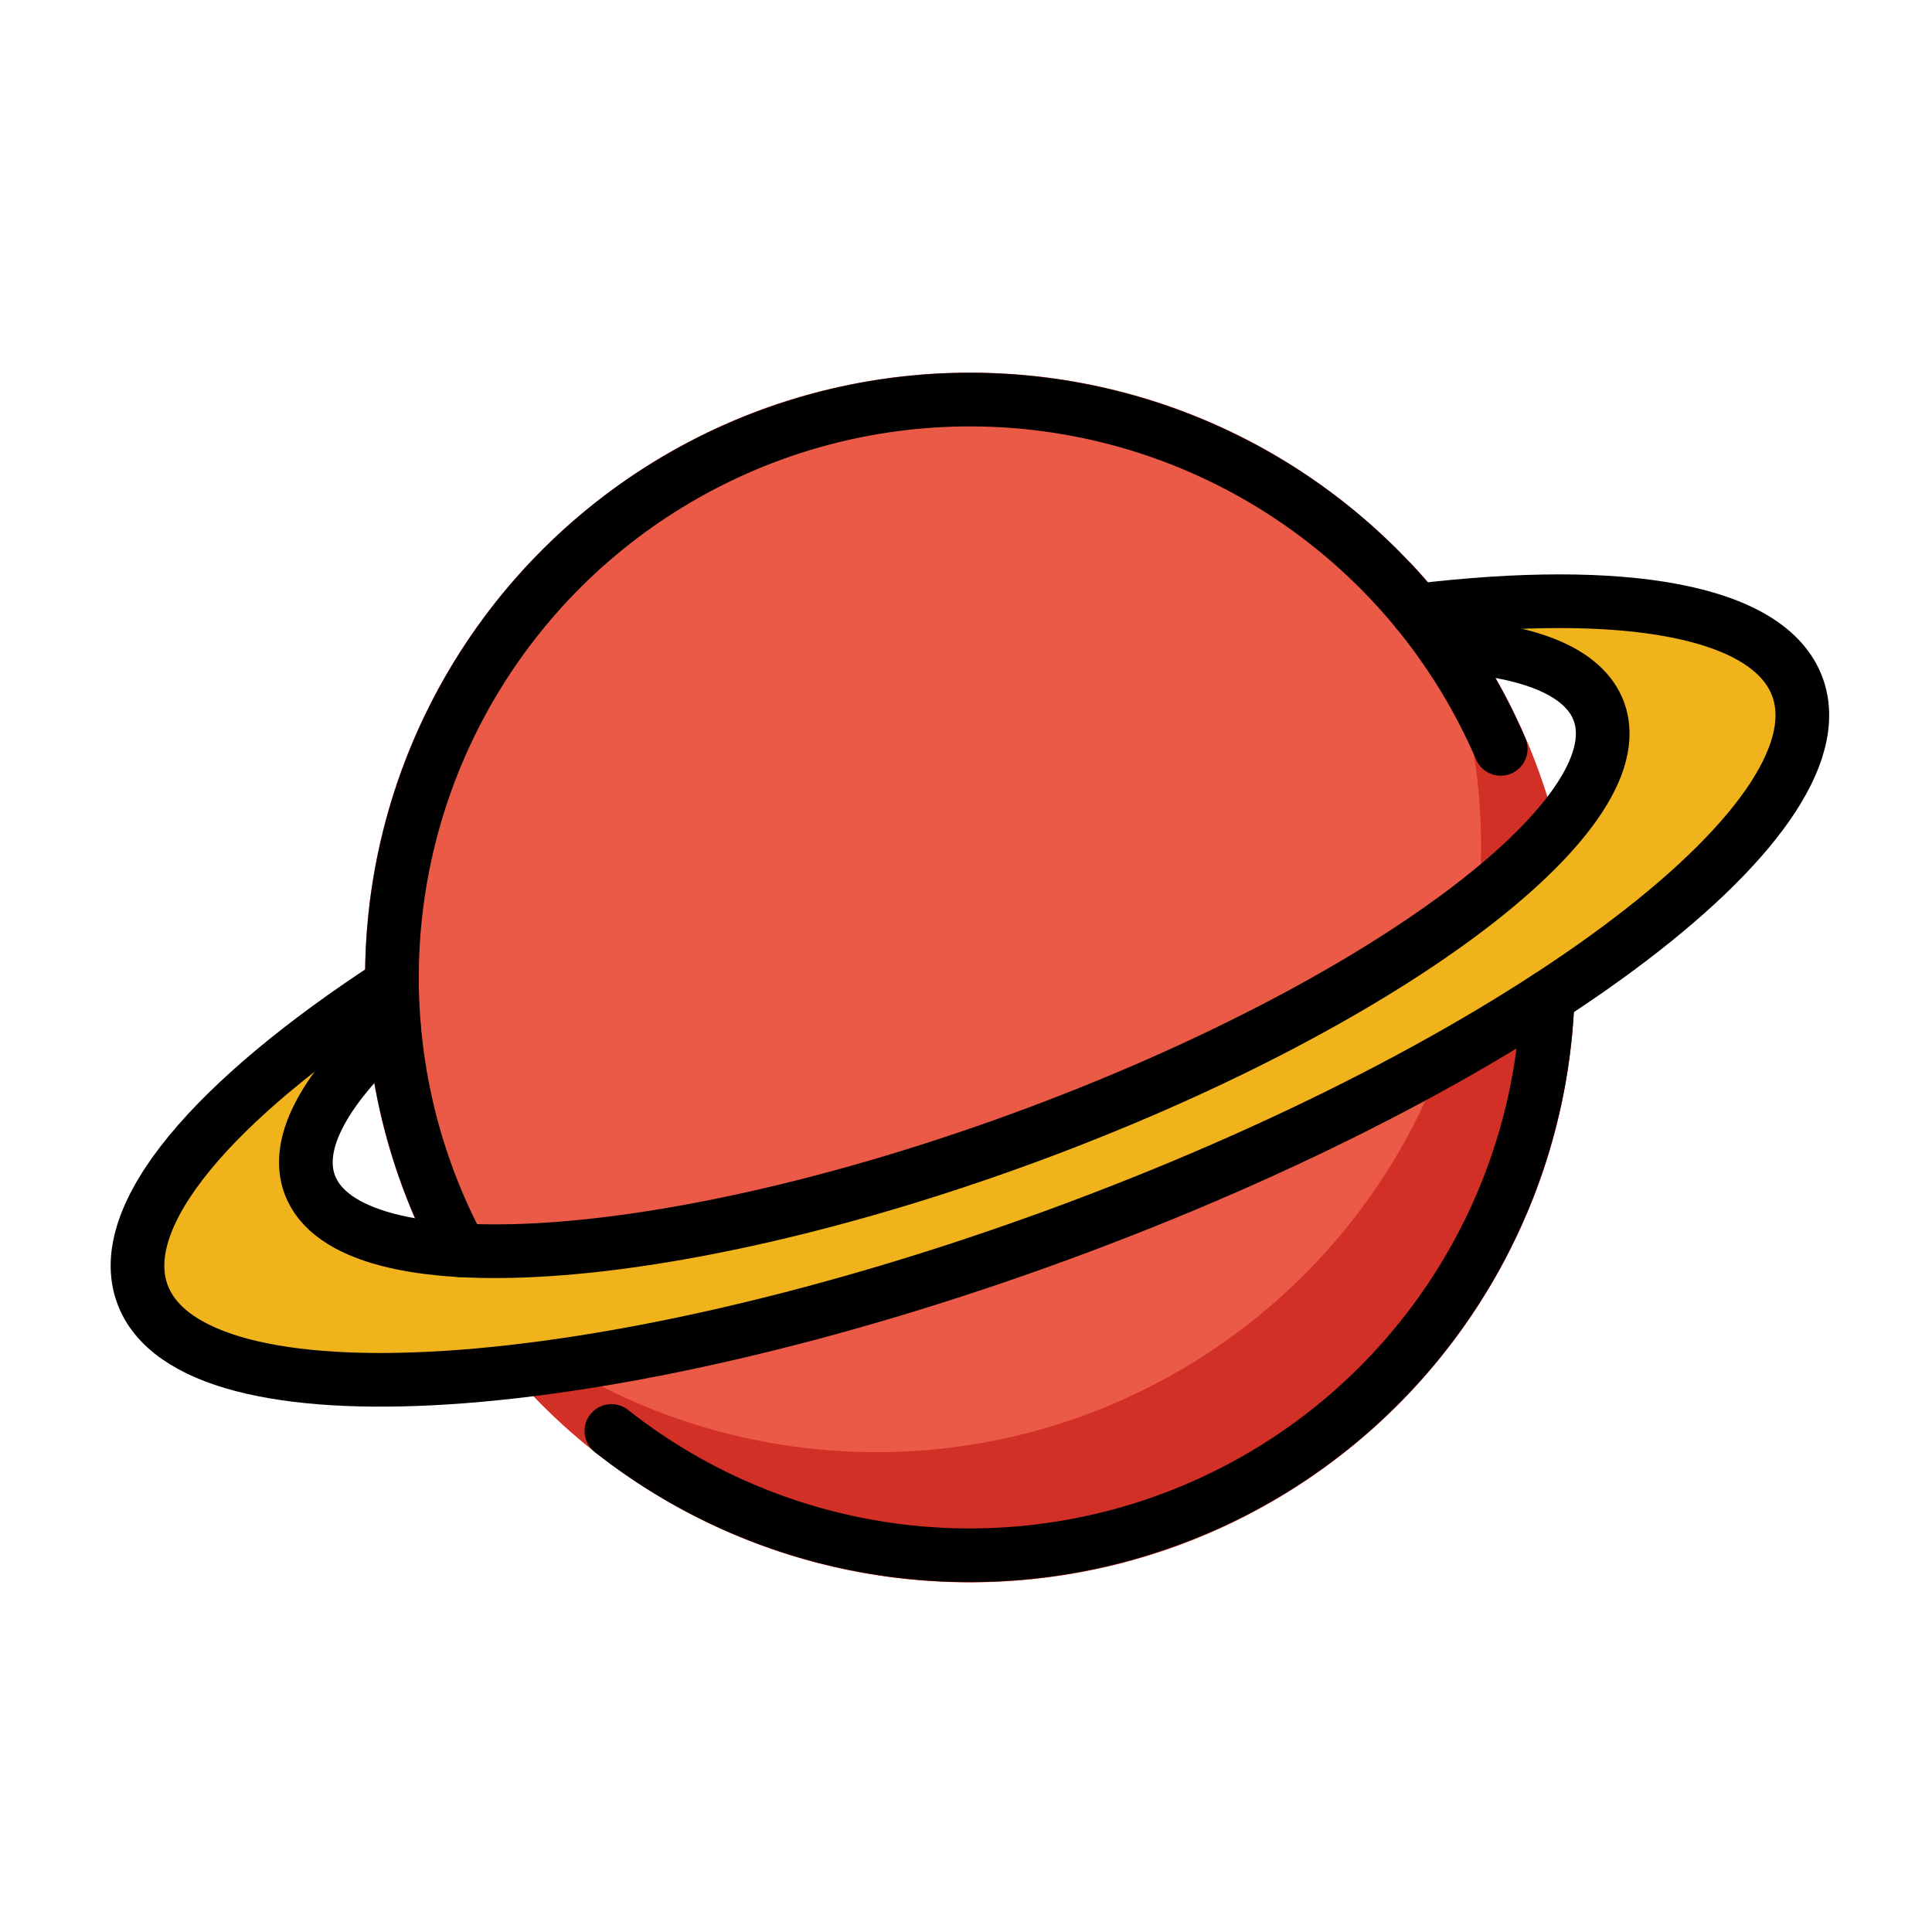
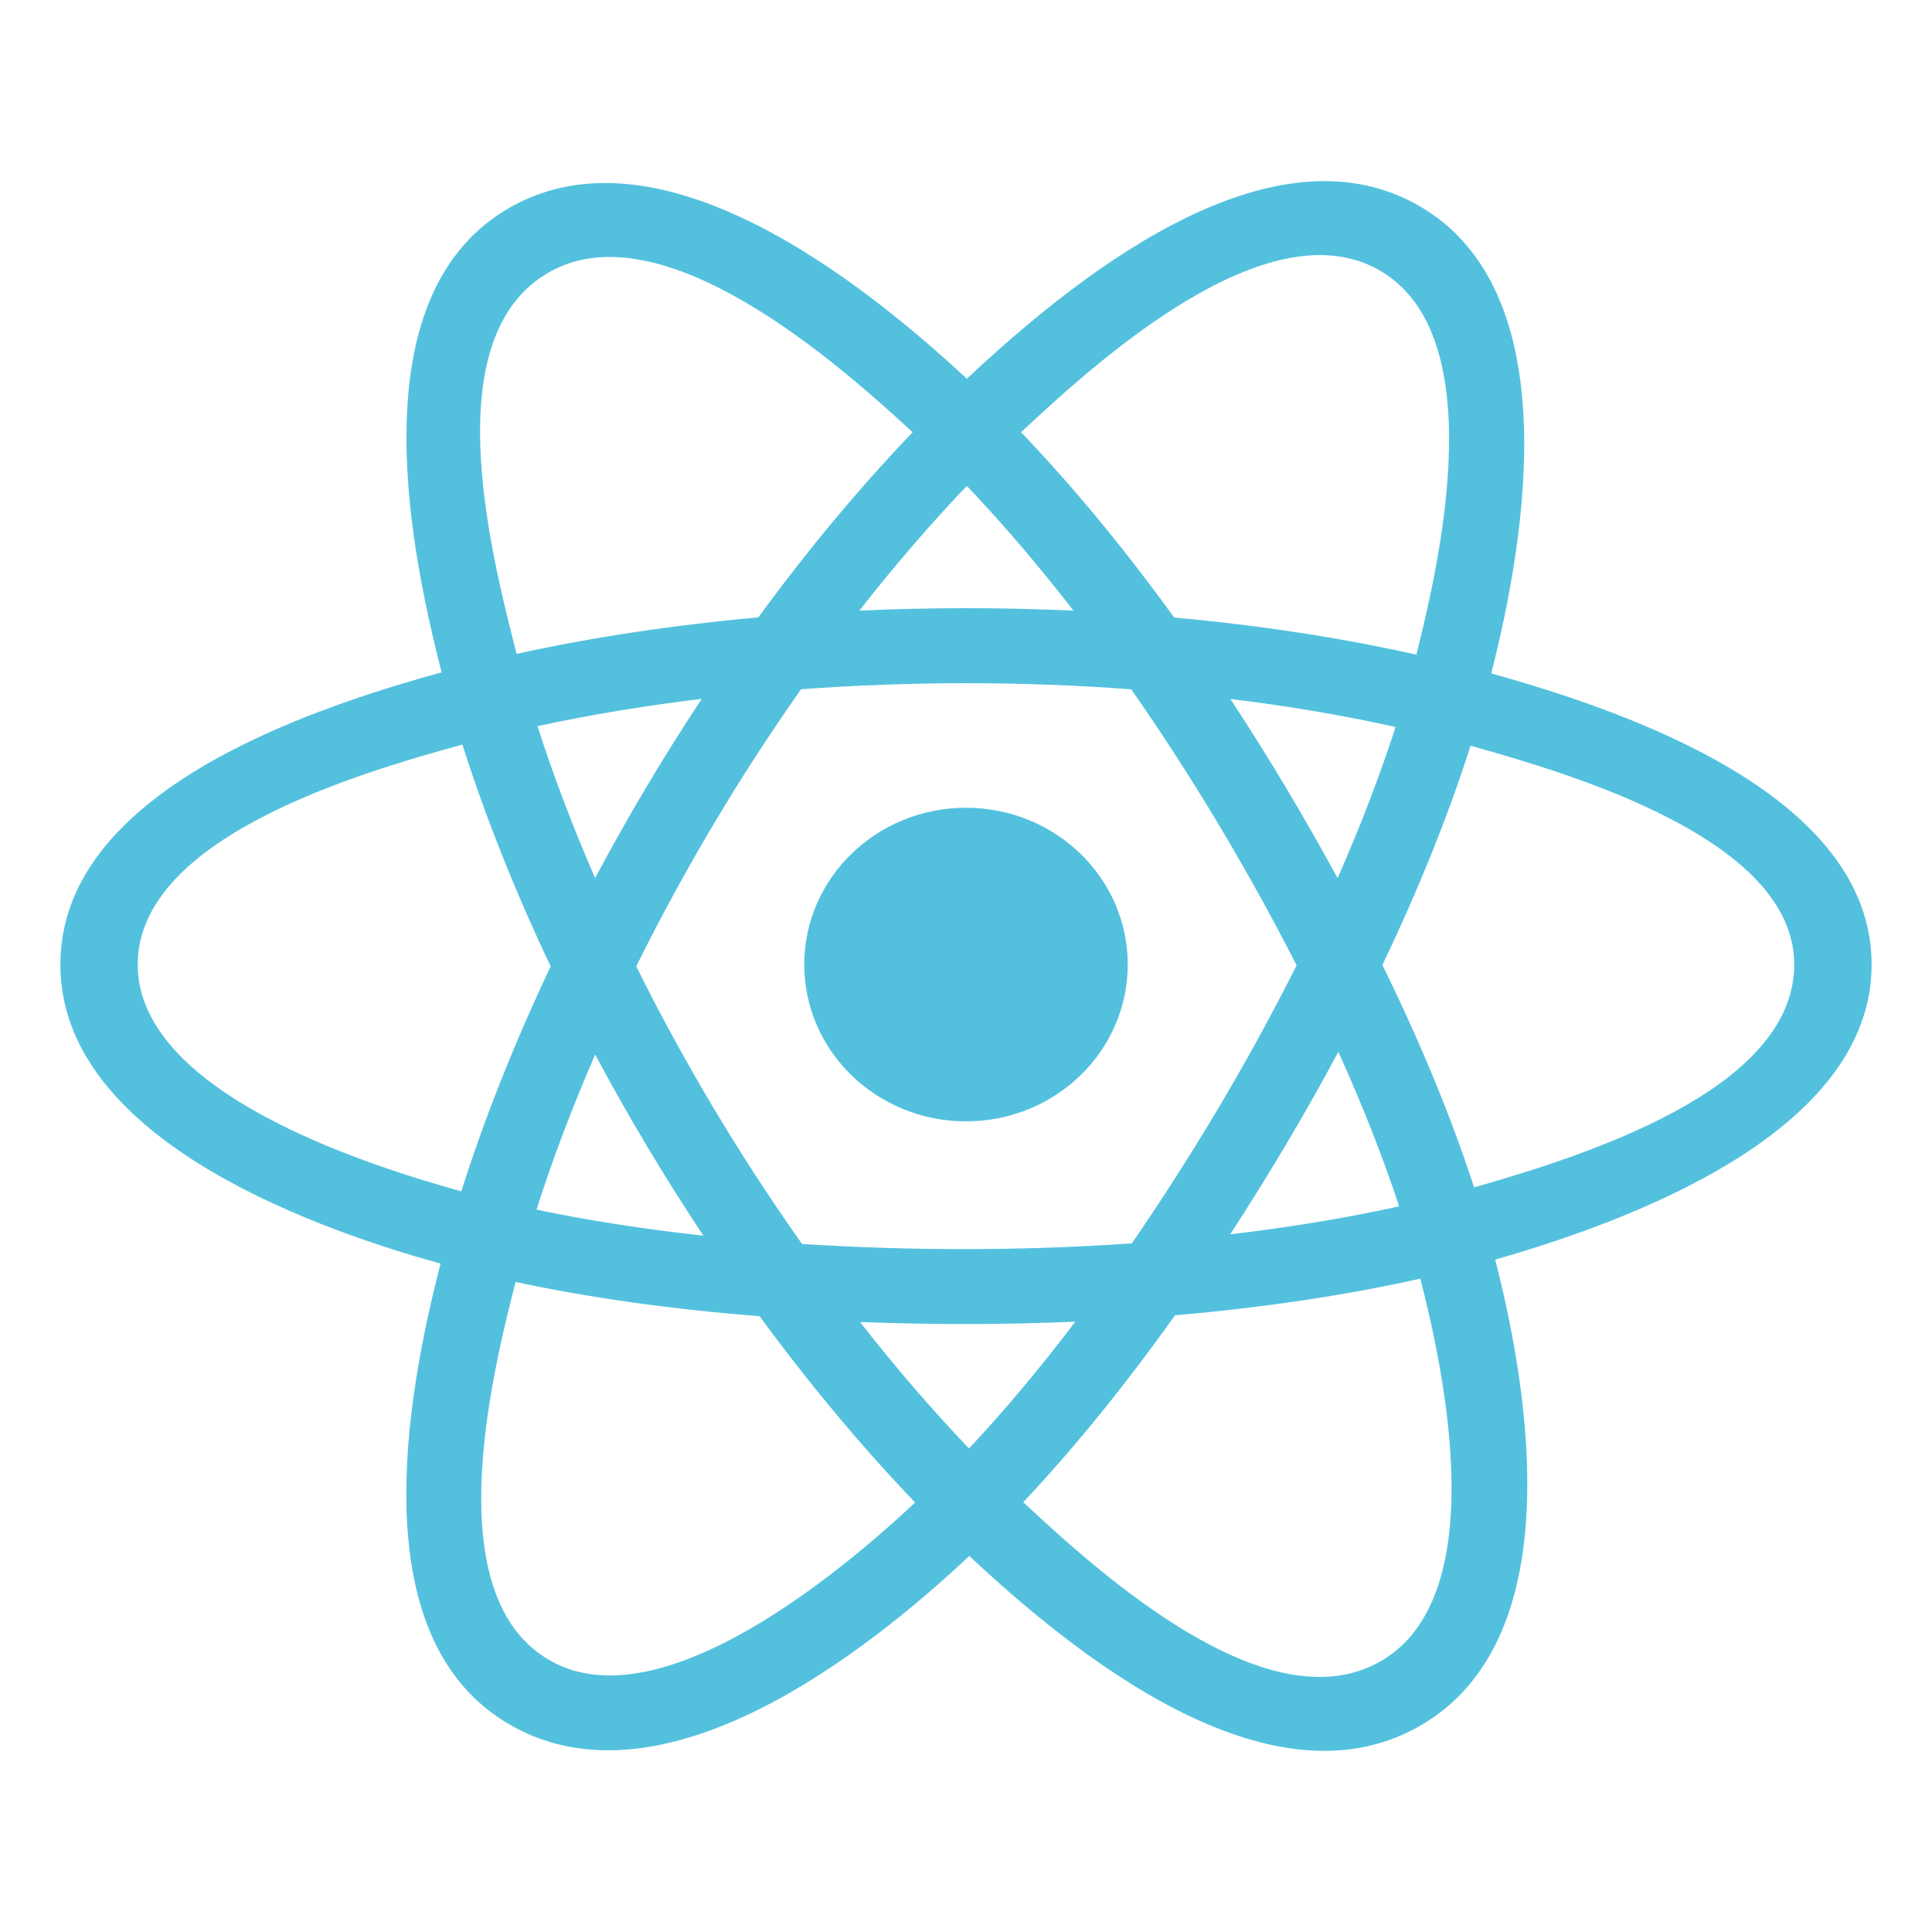
- <svg xmlns="http://www.w3.org/2000/svg" id="emoji" viewBox="0 0 72 72">
-   <g id="color">
-     <circle cx="36.146" cy="36.428" r="22.543" fill="#ea5a47" />
-     <path fill="#d22f27" d="M52.524,20.931A22.544,22.544,0,0,1,16.282,47.076,22.542,22.542,0,1,0,52.524,20.931Z" />
-     <path fill="#f1b31c" d="M52.794,22.755c7.675-.926,13.138-.024,14.192,2.849C68.826,30.622,56.51,39.754,39.478,46S7.146,53.242,5.306,48.224c-1.07-2.918,2.647-7.228,9.296-11.552l.077,1.554c-2.509,2.252-3.714,4.341-3.138,5.912,1.434,3.909,13.351,3.133,26.619-1.732s22.862-11.979,21.428-15.888c-.553-1.507-2.664-2.318-5.811-2.466Z" />
-   </g>
-   <g id="line">
-     <path fill="none" stroke="#000" stroke-linecap="round" stroke-linejoin="round" stroke-width="2" d="M17.156,46.594A21.539,21.539,0,1,1,55.927,27.907" />
-     <path fill="none" stroke="#000" stroke-linecap="round" stroke-linejoin="round" stroke-width="2" d="M57.677,37.164a21.555,21.555,0,0,1-34.892,16.164" />
-     <path fill="none" stroke="#000" stroke-linecap="round" stroke-linejoin="round" stroke-width="2" d="M52.794,22.755c7.675-.926,13.138-.024,14.192,2.849C68.826,30.622,56.51,39.754,39.478,46S7.146,53.242,5.306,48.224c-1.07-2.918,2.647-7.228,9.296-11.552" />
-     <path fill="none" stroke="#000" stroke-linecap="round" stroke-linejoin="round" stroke-width="2" d="M53.776,24.051c3.147.148,5.258.959,5.811,2.466,1.434,3.909-8.16,11.022-21.428,15.888S12.974,48.047,11.54,44.138c-.576-1.571.629-3.66,3.138-5.912" />
-   </g>
+ <svg xmlns="http://www.w3.org/2000/svg" width="800px" height="800px" viewBox="0 0 32 32" fill="none">
+   <path d="M18.679 15.976C18.679 14.541 17.48 13.379 16 13.379C14.521 13.379 13.321 14.541 13.321 15.976C13.321 17.41 14.521 18.573 16 18.573C17.48 18.573 18.679 17.41 18.679 15.976Z" fill="#53C1DE" />
+   <path fill-rule="evenodd" clip-rule="evenodd" d="M24.7 11.154C25.266 8.925 25.977 4.791 23.47 3.39C20.975 1.995 17.728 4.668 16.014 6.273C14.304 4.684 10.966 2.022 8.462 3.428C5.968 4.828 6.737 8.893 7.315 11.136C4.988 11.776 1 13.156 1 15.976C1 18.787 4.984 20.289 7.297 20.929C6.717 23.184 5.986 27.191 8.483 28.588C10.997 29.993 14.325 27.395 16.055 25.772C17.781 27.386 20.997 30.002 23.492 28.601C25.996 27.196 25.344 23.118 24.765 20.863C27.007 20.221 31 18.752 31 15.976C31 13.184 26.99 11.792 24.7 11.154ZM24.416 19.667C24.037 18.502 23.524 17.262 22.897 15.982C23.495 14.732 23.988 13.509 24.357 12.351C26.036 12.823 29.718 13.901 29.718 15.976C29.718 18.07 26.185 19.159 24.416 19.667ZM22.85 27.526C20.988 28.571 18.222 26.07 16.948 24.881C17.793 23.984 18.638 22.942 19.462 21.785C20.913 21.66 22.283 21.456 23.526 21.178C23.933 22.773 24.72 26.476 22.85 27.526ZM9.124 27.511C7.261 26.47 8.113 22.895 8.54 21.233C9.768 21.497 11.129 21.686 12.582 21.801C13.412 22.933 14.282 23.974 15.158 24.886C14.075 25.901 10.995 28.557 9.124 27.511ZM2.281 15.976C2.281 13.874 5.942 12.803 7.659 12.333C8.035 13.517 8.527 14.754 9.121 16.006C8.519 17.277 8.02 18.534 7.641 19.732C6.004 19.278 2.281 18.079 2.281 15.976ZM9.104 4.504C10.973 3.454 13.875 6.01 15.116 7.16C14.244 8.068 13.383 9.101 12.56 10.226C11.149 10.353 9.799 10.557 8.557 10.83C8.091 9.021 7.236 5.552 9.104 4.504ZM20.379 11.577C21.337 11.694 22.254 11.85 23.115 12.041C22.856 12.844 22.534 13.684 22.154 14.545C21.604 13.533 21.014 12.542 20.379 11.577ZM16.014 8.048C16.605 8.669 17.197 9.362 17.78 10.114C16.599 10.06 15.415 10.06 14.234 10.114C14.817 9.368 15.414 8.676 16.014 8.048ZM9.857 14.544C9.483 13.686 9.164 12.842 8.903 12.027C9.759 11.842 10.672 11.69 11.623 11.575C10.987 12.537 10.397 13.528 9.857 14.544ZM11.65 20.466C10.668 20.359 9.741 20.215 8.886 20.035C9.15 19.206 9.477 18.343 9.858 17.467C10.406 18.493 11.005 19.494 11.65 20.466ZM16.05 23.991C15.442 23.356 14.836 22.653 14.245 21.897C15.433 21.942 16.623 21.942 17.811 21.891C17.227 22.661 16.637 23.365 16.05 23.991ZM22.167 17.422C22.568 18.308 22.906 19.166 23.174 19.981C22.304 20.173 21.365 20.328 20.376 20.444C21.015 19.461 21.615 18.454 22.167 17.422ZM18.747 20.594C16.93 20.72 15.102 20.719 13.284 20.604C12.251 19.142 11.331 17.603 10.538 16.006C11.328 14.412 12.24 12.876 13.268 11.416C15.088 11.283 16.918 11.282 18.737 11.417C19.756 12.877 20.668 14.409 21.476 15.988C20.677 17.581 19.759 19.12 18.747 20.594ZM22.83 4.467C24.701 5.513 23.868 9.227 23.459 10.843C22.215 10.564 20.863 10.357 19.448 10.228C18.624 9.09 17.77 8.055 16.912 7.159C18.169 5.984 20.978 3.431 22.83 4.467Z" fill="#53C1DE" />
</svg>
